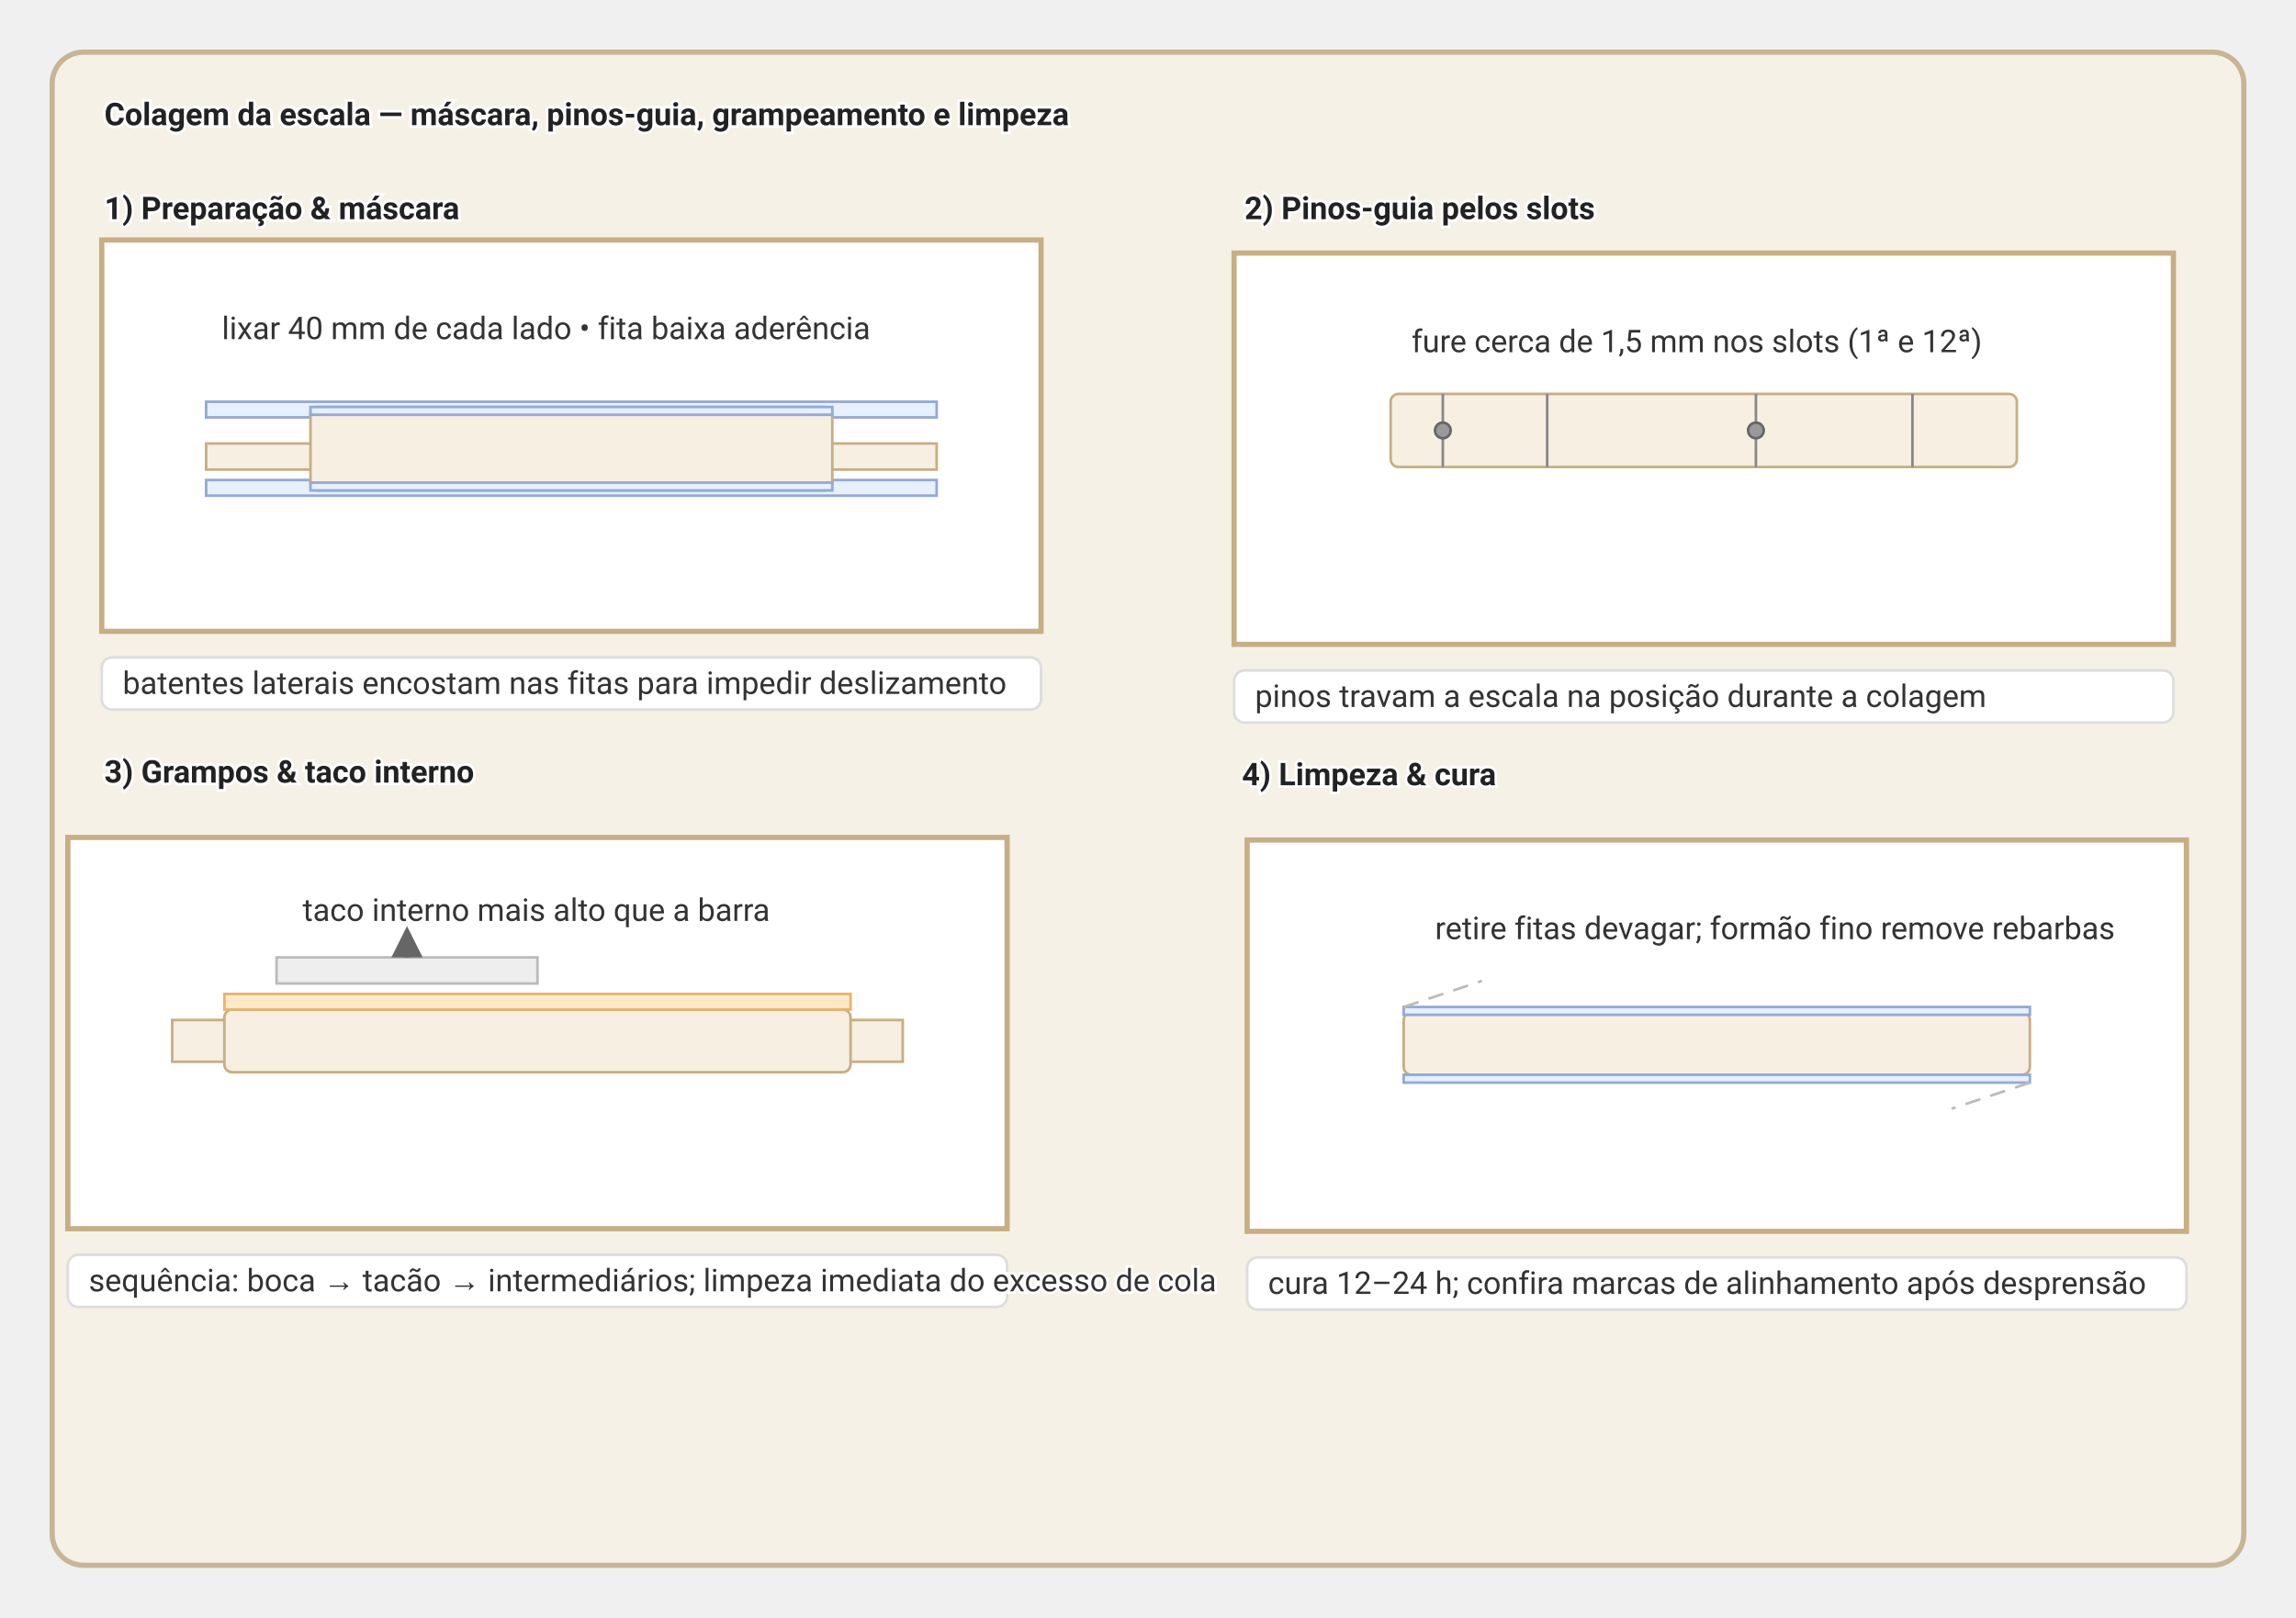
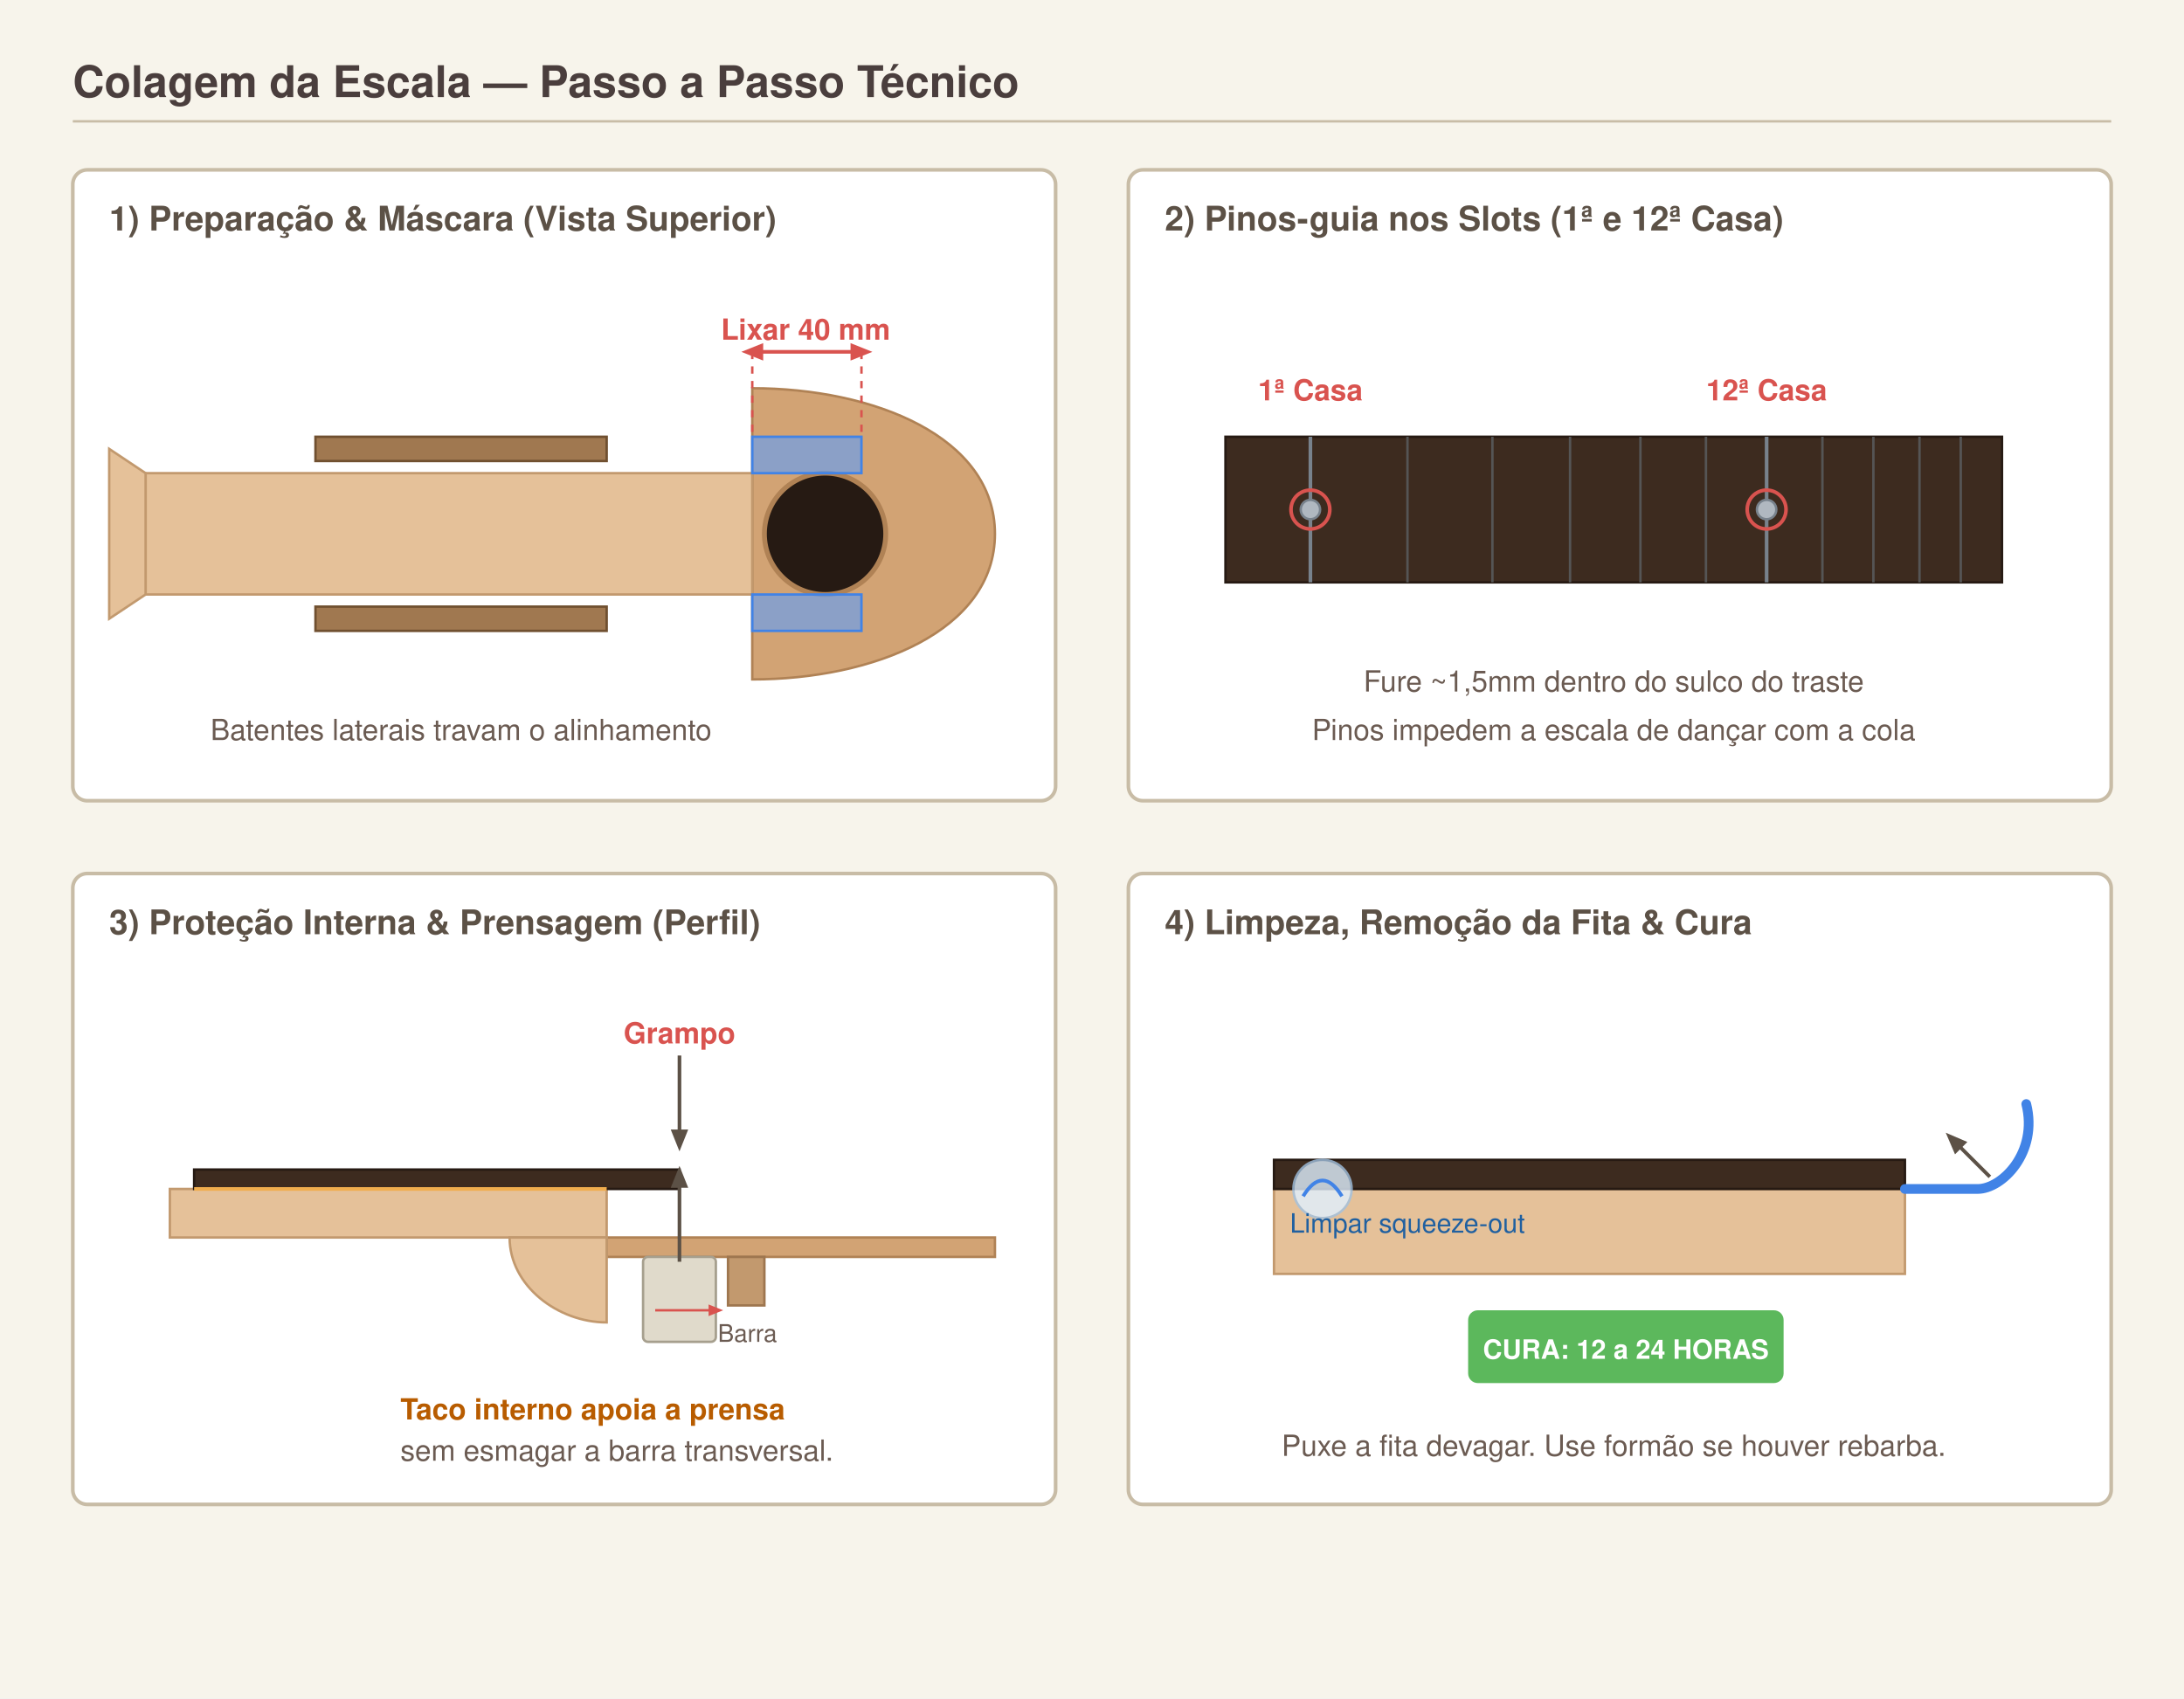
- <svg xmlns="http://www.w3.org/2000/svg" width="880" height="620" font-size="12" font-family="system-ui,Segoe UI,Roboto,Arial">
+ <svg xmlns="http://www.w3.org/2000/svg" viewBox="0 0 900 700" width="100%" height="100%">
  <defs>
-     <marker orient="auto" refY="3" refX="5" markerHeight="6" markerWidth="6" id="arr-e3">
-       <polygon id="svg_1" vector-effect="non-scaling-stroke" fill="#666" points="0,0 6,3 0,6" />
+     <style>
+       .bg-canvas { fill: #f7f4eb; }
+       .bg-panel { fill: #ffffff; stroke: #c8bca6; stroke-width: 1.5; rx: 6; }
+       .text-title { font-family: 'Helvetica Neue', Helvetica, Arial, sans-serif; font-size: 18px; font-weight: bold; fill: #4a3e3d; }
+       .text-step { font-family: 'Helvetica Neue', Helvetica, Arial, sans-serif; font-size: 14px; font-weight: bold; fill: #5c5146; }
+       .text-label { font-family: 'Helvetica Neue', Helvetica, Arial, sans-serif; font-size: 12px; fill: #6b5b52; text-anchor: middle; }
+       .text-badge { font-family: 'Helvetica Neue', Helvetica, Arial, sans-serif; font-size: 11px; fill: #ffffff; font-weight: bold; }
+       
+       /* Cores da Luthieria */
+       .wood-dark { fill: #3d2b1f; stroke: #261a13; stroke-width: 1; }      /* Escala (Ébano/Jacarandá) */
+       .wood-light { fill: #e5c199; stroke: #c2996e; stroke-width: 1; }     /* Braço / Tampo */
+       .wood-caixa { fill: #d2a374; stroke: #b08255; stroke-width: 1; }     /* Corpo/Tampo Interno */
+       .fita-adesiva { fill: #5c9eff; fill-opacity: 0.6; stroke: #4183e6; stroke-width: 1; } /* Fita Crepe Azul */
+       .metal { fill: #b0b8c0; stroke: #78828c; stroke-width: 1; }          /* Grampos e Brocas */
+       .alerta { fill: #d9534f; }                                            /* Destaques de atenção */
+       
+       /* Linhas Auxiliares */
+       .linha-guia { stroke: #d9534f; stroke-width: 1; stroke-dasharray: 3,3; }
+       .seta { stroke: #5c5146; stroke-width: 1.5; fill: #5c5146; }
+     </style>
+     <marker id="arrow" viewBox="0 0 10 10" refX="5" refY="5" markerWidth="6" markerHeight="6" orient="auto-start-reverse">
+       <path d="M 0 1 L 10 5 L 0 9 z" fill="#5c5146" />
+     </marker>
+     <marker id="arrow-red" viewBox="0 0 10 10" refX="5" refY="5" markerWidth="6" markerHeight="6" orient="auto-start-reverse">
+       <path d="M 0 1 L 10 5 L 0 9 z" fill="#d9534f" />
    </marker>
  </defs>
-   <g>
-     <rect id="svg_2" vector-effect="non-scaling-stroke" stroke-width="2" stroke="#c8b596" fill="#f6f1e7" class="panel" rx="12" height="580" width="840" y="20" x="20" />
-     <text id="svg_3" stroke-width="2px" stroke="#fff" paint-order="stroke fill" font-weight="700" fill="#222" class="title" y="48" x="40">Colagem da escala — máscara, pinos-guia, grampeamento e limpeza</text>
-     <text id="svg_4" stroke-width="2px" stroke="#fff" paint-order="stroke fill" font-weight="700" fill="#222" class="title" y="84" x="40">1) Preparação &amp; máscara</text>
-     <g id="svg_5">
-       <rect id="svg_6" vector-effect="non-scaling-stroke" stroke-width="2" stroke="#c7ae83" fill="#fff" class="board" height="150" width="360" y="92" x="39" />
-       <rect id="svg_7" vector-effect="non-scaling-stroke" stroke="#c7ae83" fill="#f7efe2" class="wood" height="10" width="280" y="170" x="79" />
-       <rect id="svg_8" vector-effect="non-scaling-stroke" stroke="#94a9d6" fill="#e6f0ff" class="mask" height="6" width="280" y="154" x="79" />
-       <rect id="svg_9" vector-effect="non-scaling-stroke" stroke="#94a9d6" fill="#e6f0ff" class="mask" height="6" width="280" y="184" x="79" />
-       <rect id="svg_10" vector-effect="non-scaling-stroke" stroke="#c7ae83" fill="#f7efe2" class="wood" rx="3" height="32" width="200" y="156" x="119" />
-       <rect id="svg_11" vector-effect="non-scaling-stroke" stroke="#94a9d6" fill="#e6f0ff" class="mask" height="3" width="200" y="156" x="119" />
-       <rect id="svg_12" vector-effect="non-scaling-stroke" stroke="#94a9d6" fill="#e6f0ff" class="mask" height="3" width="200" y="185" x="119" />
-       <text id="svg_13" stroke-width="2px" stroke="#fff" paint-order="stroke fill" fill="#333" class="note" y="130" x="85">lixar 40 mm de cada lado • fita baixa aderência</text>
-       <rect id="svg_14" vector-effect="non-scaling-stroke" stroke="#ddd" fill="#fff" class="labelbox" rx="4" height="20" width="360" y="252" x="39" />
-       <text id="svg_15" stroke-width="2px" stroke="#fff" paint-order="stroke fill" fill="#333" class="note" y="266" x="47">batentes laterais encostam nas fitas para impedir deslizamento</text>
+   <rect width="900" height="700" class="bg-canvas" />
+   <text x="30" y="40" class="text-title">Colagem da Escala — Passo a Passo Técnico</text>
+   <line x1="30" y1="50" x2="870" y2="50" stroke="#c8bca6" stroke-width="1" />
+   <g transform="translate(30, 70)">
+     <rect width="405" height="260" class="bg-panel" />
+     <text x="15" y="25" class="text-step">1) Preparação &amp; Máscara (Vista Superior)</text>
+     <path d="M 280 90 C 330 90, 380 110, 380 150 C 380 190, 330 210, 280 210 Z" class="wood-caixa" />
+     <circle cx="310" cy="150" r="25" fill="#261a13" stroke="#b08255" stroke-width="2" />
+     <rect x="30" y="125" width="250" height="50" class="wood-light" />
+     <polygon points="30,125 15,115 15,185 30,175" class="wood-light" />
+     <rect x="280" y="110" width="45" height="15" class="fita-adesiva" />
+     <rect x="280" y="175" width="45" height="15" class="fita-adesiva" />
+     <line x1="280" y1="75" x2="325" y2="75" stroke="#d9534f" stroke-width="1.5" marker-start="url(#arrow-red)" marker-end="url(#arrow-red)" />
+     <text x="302" y="70" class="text-label" style="fill: #d9534f; font-weight: bold;">Lixar 40 mm</text>
+     <line x1="280" y1="75" x2="280" y2="110" class="linha-guia" />
+     <line x1="325" y1="75" x2="325" y2="110" class="linha-guia" />
+     <rect x="100" y="110" width="120" height="10" fill="#a07850" stroke="#705030" />
+     <rect x="100" y="180" width="120" height="10" fill="#a07850" stroke="#705030" />
+     <text x="160" y="235" class="text-label">Batentes laterais travam o alinhamento</text>
+   </g>
+   <g transform="translate(465, 70)">
+     <rect width="405" height="260" class="bg-panel" />
+     <text x="15" y="25" class="text-step">2) Pinos-guia nos Slots (1ª e 12ª Casa)</text>
+     <rect x="40" y="110" width="320" height="60" class="wood-dark" />
+     <line x1="75" y1="110" x2="75" y2="170" stroke="#78828c" stroke-width="1.5" />
+     <line x1="115" y1="110" x2="115" y2="170" stroke="#555" stroke-width="1" />
+     <line x1="150" y1="110" x2="150" y2="170" stroke="#555" stroke-width="1" />
+     <line x1="182" y1="110" x2="182" y2="170" stroke="#555" stroke-width="1" />
+     <line x1="211" y1="110" x2="211" y2="170" stroke="#555" stroke-width="1" />
+     <line x1="238" y1="110" x2="238" y2="170" stroke="#555" stroke-width="1" />
+     <line x1="263" y1="110" x2="263" y2="170" stroke="#78828c" stroke-width="1.5" />
+     <line x1="286" y1="110" x2="286" y2="170" stroke="#555" stroke-width="1" />
+     <line x1="307" y1="110" x2="307" y2="170" stroke="#555" stroke-width="1" />
+     <line x1="326" y1="110" x2="326" y2="170" stroke="#555" stroke-width="1" />
+     <line x1="343" y1="110" x2="343" y2="170" stroke="#555" stroke-width="1" />
+     <circle cx="75" cy="140" r="4" class="metal" />
+     <circle cx="75" cy="140" r="8" fill="none" stroke="#d9534f" stroke-width="1.5" />
+     <text x="75" y="95" class="text-label" style="fill:#d9534f; font-weight:bold;">1ª Casa</text>
+     <circle cx="263" cy="140" r="4" class="metal" />
+     <circle cx="263" cy="140" r="8" fill="none" stroke="#d9534f" stroke-width="1.5" />
+     <text x="263" y="95" class="text-label" style="fill:#d9534f; font-weight:bold;">12ª Casa</text>
+     <text x="200" y="215" class="text-label">Fure ~1,5mm dentro do sulco do traste</text>
+     <text x="200" y="235" class="text-label">Pinos impedem a escala de dançar com a cola</text>
+   </g>
+   <g transform="translate(30, 360)">
+     <rect width="405" height="260" class="bg-panel" />
+     <text x="15" y="25" class="text-step">3) Proteção Interna &amp; Prensagem (Perfil)</text>
+     <rect x="220" y="150" width="160" height="8" class="wood-caixa" />
+     <rect x="270" y="158" width="15" height="20" fill="#c2996e" stroke="#9e764f" />
+     <text x="278" y="193" class="text-label" style="font-size: 10px;">Barra</text>
+     <rect x="235" y="158" width="30" height="35" fill="#e0dacb" stroke="#a69f8e" rx="2" />
+     <line x1="240" y1="180" x2="265" y2="180" stroke="#d9534f" stroke-width="1" marker-end="url(#arrow-red)" />
+     <rect x="40" y="130" width="180" height="20" class="wood-light" />
+     <path d="M 180 150 L 220 150 L 220 185 C 200 185, 180 170, 180 150 Z" class="wood-light" />
+     <rect x="50" y="122" width="200" height="8" class="wood-dark" />
+     <line x1="50" y1="130" x2="220" y2="130" stroke="#f0ad4e" stroke-width="1.5" />
+     <g transform="translate(240, 75)">
+       <line x1="10" y1="0" x2="10" y2="35" class="seta" marker-end="url(#arrow)" />
+       <line x1="10" y1="85" x2="10" y2="50" class="seta" marker-end="url(#arrow)" />
+       <text x="10" y="-5" class="text-label" style="font-weight:bold; fill:#d9534f;">Grampo</text>
    </g>
-     <text style="cursor: move;" id="svg_16" stroke-width="2px" stroke="#fff" paint-order="stroke fill" font-weight="700" fill="#222" class="title" y="84" x="477">2) Pinos-guia pelos slots</text>
-     <g id="svg_17">
-       <rect id="svg_18" vector-effect="non-scaling-stroke" stroke-width="2" stroke="#c7ae83" fill="#fff" class="board" height="150" width="360" y="97" x="473" />
-       <rect id="svg_19" vector-effect="non-scaling-stroke" stroke="#c7ae83" fill="#f7efe2" class="wood" rx="3" height="28" width="240" y="151" x="533" />
-       <line id="svg_20" vector-effect="non-scaling-stroke" stroke="#888" class="fret" y2="179" x2="553" y1="151" x1="553" />
-       <line id="svg_21" vector-effect="non-scaling-stroke" stroke="#888" class="fret" y2="179" x2="593" y1="151" x1="593" />
-       <line id="svg_22" vector-effect="non-scaling-stroke" stroke="#888" class="fret" y2="179" x2="673" y1="151" x1="673" />
-       <line id="svg_23" vector-effect="non-scaling-stroke" stroke="#888" class="fret" y2="179" x2="733" y1="151" x1="733" />
-       <circle id="svg_24" vector-effect="non-scaling-stroke" stroke="#666" fill="#999" class="pin" r="3" cy="165" cx="553" />
-       <circle id="svg_25" vector-effect="non-scaling-stroke" stroke="#666" fill="#999" class="pin" r="3" cy="165" cx="673" />
-       <text id="svg_26" stroke-width="2px" stroke="#fff" paint-order="stroke fill" fill="#333" class="note" y="135" x="541">fure cerca de 1,5 mm nos slots (1ª e 12ª)</text>
-       <rect id="svg_27" vector-effect="non-scaling-stroke" stroke="#ddd" fill="#fff" class="labelbox" rx="4" height="20" width="360" y="257" x="473" />
-       <text id="svg_28" stroke-width="2px" stroke="#fff" paint-order="stroke fill" fill="#333" class="note" y="271" x="481">pinos travam a escala na posição durante a colagem</text>
-     </g>
-     <text id="svg_29" stroke-width="2px" stroke="#fff" paint-order="stroke fill" font-weight="700" fill="#222" class="title" y="300" x="40">3) Grampos &amp; taco interno</text>
-     <g id="svg_30">
-       <rect id="svg_31" vector-effect="non-scaling-stroke" stroke-width="2" stroke="#c7ae83" fill="#fff" class="board" height="150" width="360" y="321" x="26" />
-       <rect id="svg_32" vector-effect="non-scaling-stroke" stroke="#c7ae83" fill="#f7efe2" class="wood" height="16" width="280" y="391" x="66" />
-       <rect id="svg_33" vector-effect="non-scaling-stroke" stroke="#c7ae83" fill="#f7efe2" class="wood" rx="3" height="24" width="240" y="387" x="86" />
-       <rect id="svg_34" vector-effect="non-scaling-stroke" stroke="#e8b36b" fill="#fde9c9" class="glue" height="6" width="240" y="381" x="86" />
-       <rect id="svg_35" vector-effect="non-scaling-stroke" stroke="#bbb" fill="#eee" class="caul" height="10" width="100" y="367" x="106" />
-       <line id="svg_36" vector-effect="non-scaling-stroke" marker-end="url(#arr-e3)" stroke-width="2" stroke="#666" class="arrow" y2="357" x2="156" y1="367" x1="156" />
-       <text id="svg_37" stroke-width="2px" stroke="#fff" paint-order="stroke fill" fill="#333" class="note" y="353" x="116">taco interno mais alto que a barra</text>
-       <rect id="svg_38" vector-effect="non-scaling-stroke" stroke="#ddd" fill="#fff" class="labelbox" rx="4" height="20" width="360" y="481" x="26" />
-       <text id="svg_39" stroke-width="2px" stroke="#fff" paint-order="stroke fill" fill="#333" class="note" y="495" x="34">sequência: boca → tacão → intermediários; limpeza imediata do excesso de cola</text>
-     </g>
-     <text id="svg_40" stroke-width="2px" stroke="#fff" paint-order="stroke fill" font-weight="700" fill="#222" class="title" y="301" x="476">4) Limpeza &amp; cura</text>
-     <g id="svg_41">
-       <rect id="svg_42" vector-effect="non-scaling-stroke" stroke-width="2" stroke="#c7ae83" fill="#fff" class="board" height="150" width="360" y="322" x="478" />
-       <rect id="svg_43" vector-effect="non-scaling-stroke" stroke="#c7ae83" fill="#f7efe2" class="wood" rx="3" height="24" width="240" y="388" x="538" />
-       <rect id="svg_44" vector-effect="non-scaling-stroke" stroke="#94a9d6" fill="#e6f0ff" class="mask" height="3" width="240" y="386" x="538" />
-       <rect id="svg_45" vector-effect="non-scaling-stroke" stroke="#94a9d6" fill="#e6f0ff" class="mask" height="3" width="240" y="412" x="538" />
-       <path id="svg_46" vector-effect="non-scaling-stroke" stroke-dasharray="6,4" stroke="#bbb" fill="none" class="ghost" d="m538,386l30,-10" />
-       <path id="svg_47" vector-effect="non-scaling-stroke" stroke-dasharray="6,4" stroke="#bbb" fill="none" class="ghost" d="m778,415l-30,10" />
-       <text id="svg_48" stroke-width="2px" stroke="#fff" paint-order="stroke fill" fill="#333" class="note" y="360" x="550">retire fitas devagar; formão fino remove rebarbas</text>
-       <rect id="svg_49" vector-effect="non-scaling-stroke" stroke="#ddd" fill="#fff" class="labelbox" rx="4" height="20" width="360" y="482" x="478" />
-       <text id="svg_50" stroke-width="2px" stroke="#fff" paint-order="stroke fill" fill="#333" class="note" y="496" x="486">cura 12–24 h; confira marcas de alinhamento após desprensão</text>
-     </g>
+     <text x="135" y="225" class="text-label" style="text-anchor: start; font-weight: bold; fill: #b85c00;">Taco interno apoia a prensa</text>
+     <text x="135" y="242" class="text-label" style="text-anchor: start;">sem esmagar a barra transversal.</text>
+   </g>
+   <g transform="translate(465, 360)">
+     <rect width="405" height="260" class="bg-panel" />
+     <text x="15" y="25" class="text-step">4) Limpeza, Remoção da Fita &amp; Cura</text>
+     <rect x="60" y="130" width="260" height="35" class="wood-light" />
+     <rect x="60" y="118" width="260" height="12" class="wood-dark" />
+     <path d="M 320 130 L 350 130 C 360 130, 375 115, 370 95" fill="none" stroke="#4183e6" stroke-width="4" stroke-linecap="round" />
+     <line x1="355" y1="125" x2="340" y2="110" class="seta" marker-end="url(#arrow)" />
+     <circle cx="80" cy="130" r="12" fill="#e0f0ff" stroke="#a0c0e0" opacity="0.8" />
+     <path d="M 72 133 Q 80 120 88 133" fill="none" stroke="#4183e6" stroke-width="1.5" />
+     <text x="115" y="148" class="text-label" style="font-size:11px; fill:#2060a0;">Limpar squeeze-out</text>
+     <rect x="140" y="180" width="130" height="30" fill="#5cb85c" rx="4" />
+     <text x="205" y="200" class="text-badge" text-anchor="middle">CURA: 12 a 24 HORAS</text>
+     <text x="200" y="240" class="text-label">Puxe a fita devagar. Use formão se houver rebarba.</text>
  </g>
</svg>
